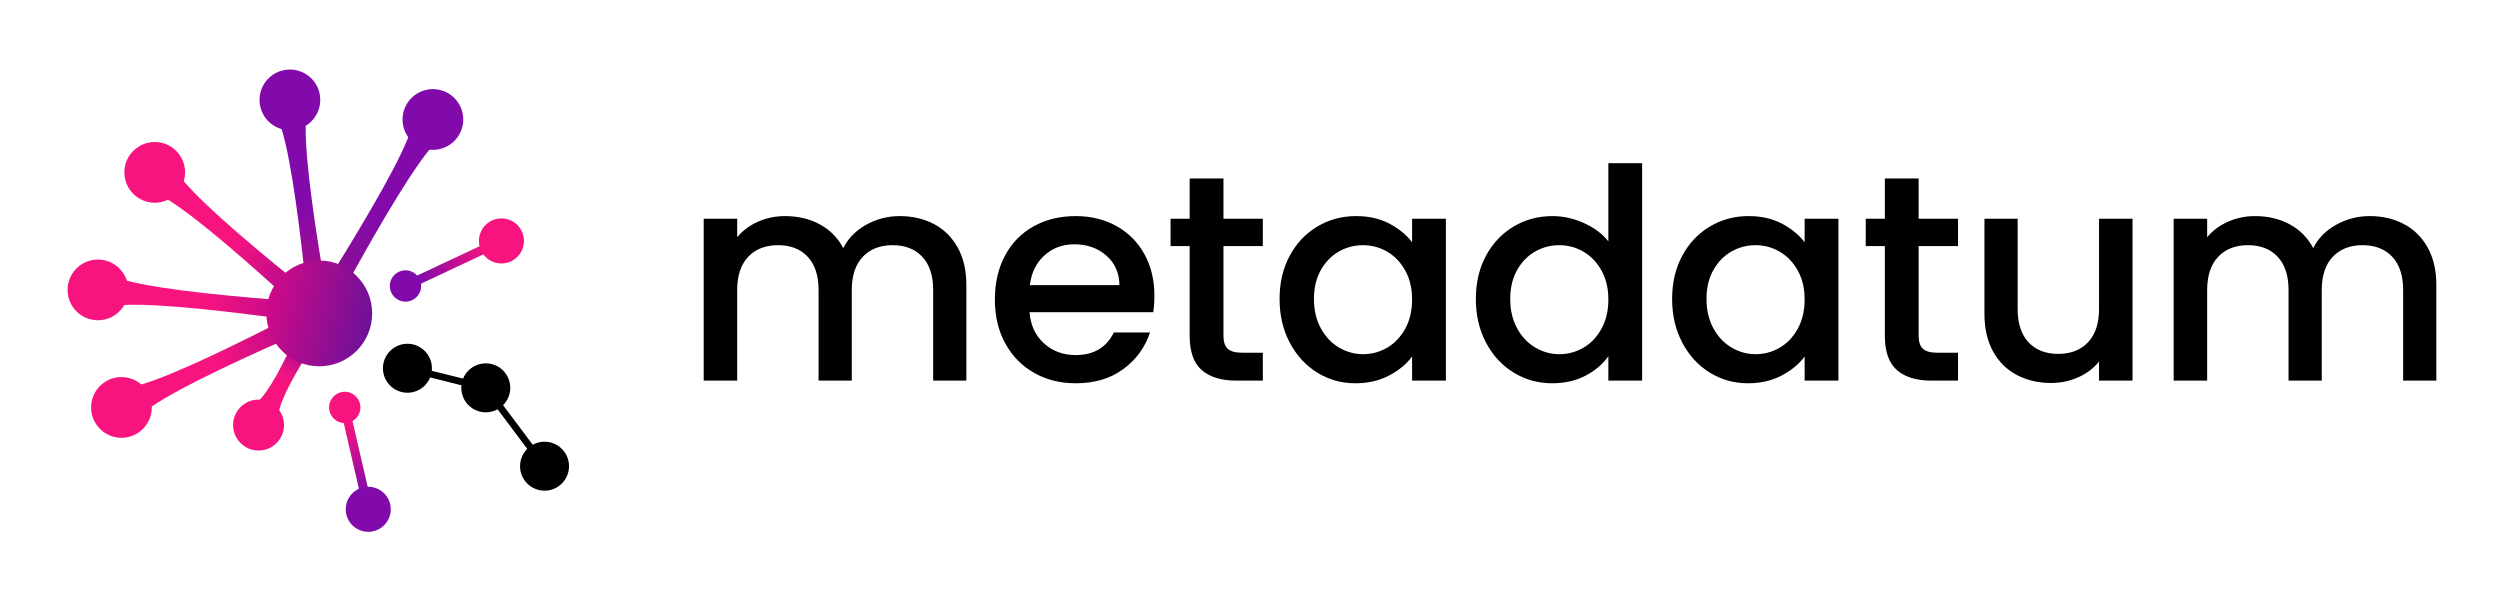
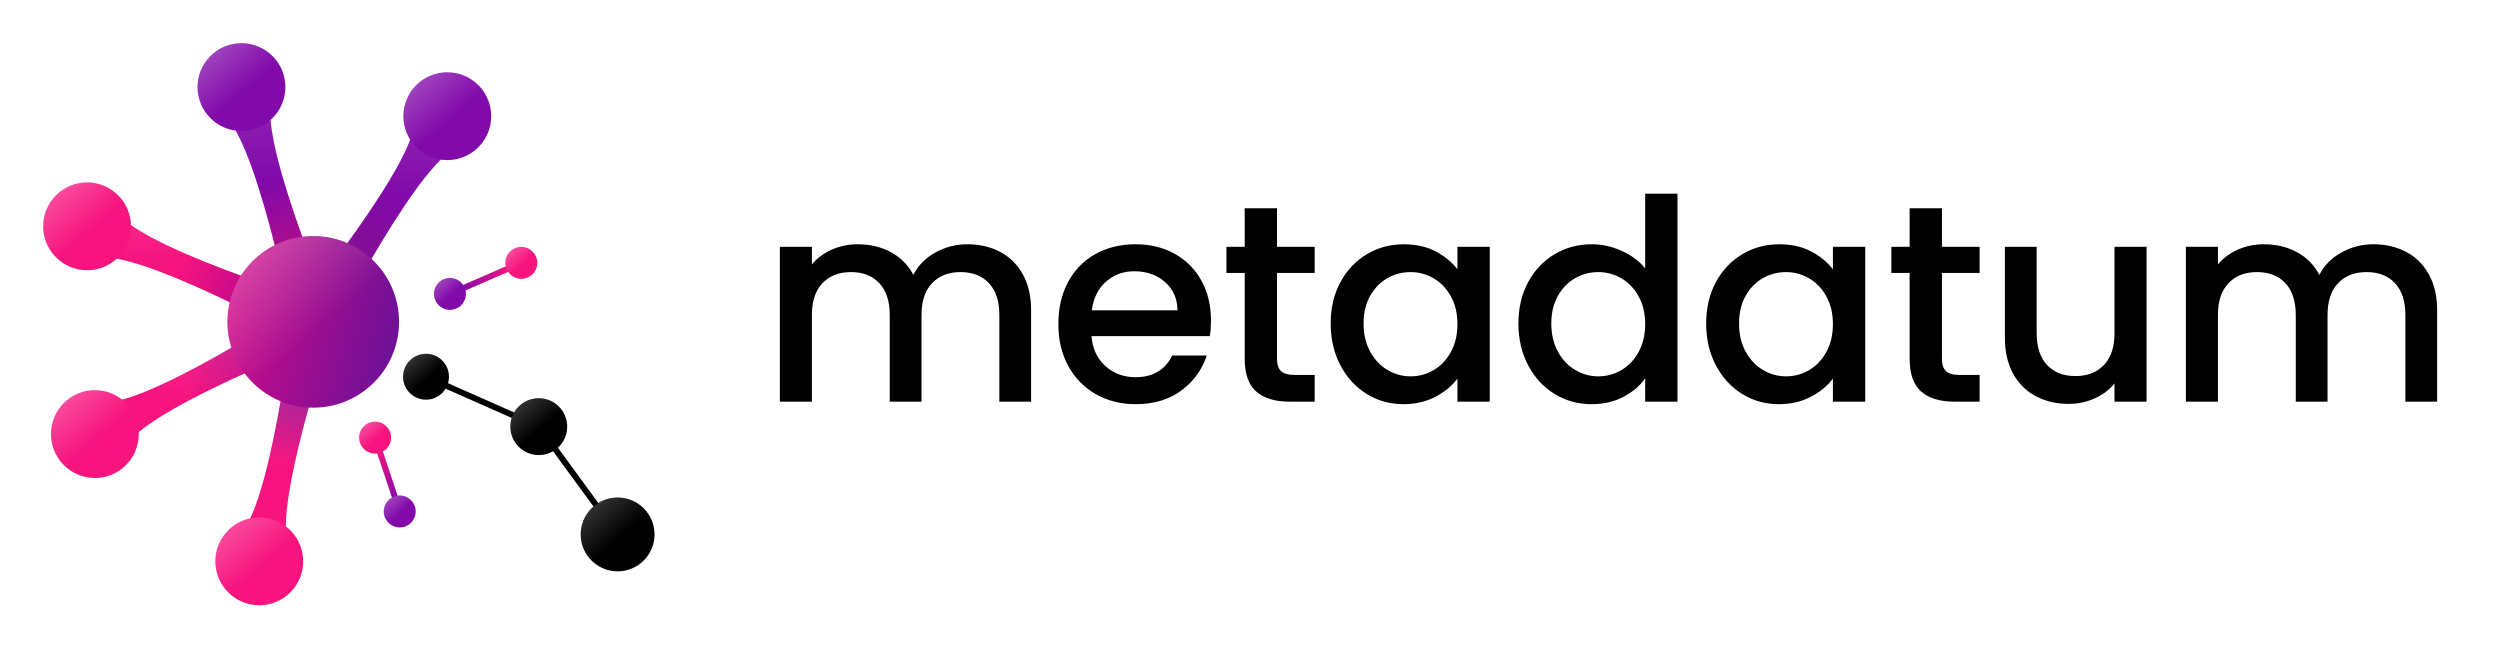
- <svg xmlns="http://www.w3.org/2000/svg" viewBox="-172 -169 1276.3 306">
+ <svg xmlns="http://www.w3.org/2000/svg" viewBox="214.12 207.48 2505.14 649.78">
  <defs>
-     <linearGradient id="hlight1" gradientUnits="userSpaceOnUse" x1="-12" y1="-30.79" x2="-22.84" y2="-109.55">
-       <stop offset="0" stop-color="#A40D8F" />
+     <linearGradient id="hlightgl" x1="0.15" y1="0.1" x2="0.85" y2="0.9">
+       <stop offset="0" stop-color="#FFFFFF" stop-opacity="0.24" />
+       <stop offset="0.55" stop-color="#FFFFFF" stop-opacity="0" />
+     </linearGradient>
+     <linearGradient id="hlightgk" x1="0.15" y1="0.1" x2="0.85" y2="0.9">
+       <stop offset="0" stop-color="#FFFFFF" stop-opacity="0.2" />
+       <stop offset="0.55" stop-color="#FFFFFF" stop-opacity="0" />
+     </linearGradient>
+     <linearGradient id="hlightsg" x1="0" y1="0" x2="0" y2="1">
+       <stop offset="0" stop-color="#FFFFFF" stop-opacity="0.1" />
+       <stop offset="0.5" stop-color="#FFFFFF" stop-opacity="0" />
+     </linearGradient>
+     <linearGradient id="hlight1" gradientUnits="userSpaceOnUse" x1="572.23" y1="462.14" x2="649.13" y2="344.19">
+       <stop offset="0" stop-color="#840F94" />
      <stop offset="0.45" stop-color="#820AAA" />
    </linearGradient>
-     <linearGradient id="hlight2" gradientUnits="userSpaceOnUse" x1="2.12" y1="-27.98" x2="44.69" y2="-100.64">
-       <stop offset="0" stop-color="#890F93" />
+     <linearGradient id="hlight2" gradientUnits="userSpaceOnUse" x1="504.32" y1="452.54" x2="463.15" y2="317.89">
+       <stop offset="0" stop-color="#AC0D8E" />
      <stop offset="0.45" stop-color="#820AAA" />
    </linearGradient>
-     <linearGradient id="hlight3" gradientUnits="userSpaceOnUse" x1="-25.7" y1="-23.32" x2="-86.53" y2="-75.45">
-       <stop offset="0" stop-color="#BD0B8B" />
+     <linearGradient id="hlight3" gradientUnits="userSpaceOnUse" x1="453.38" y1="498.48" x2="323.68" y2="443.69">
+       <stop offset="0" stop-color="#C90A89" />
      <stop offset="0.45" stop-color="#F7147F" />
    </linearGradient>
-     <linearGradient id="hlight4" gradientUnits="userSpaceOnUse" x1="-30.88" y1="-11.32" x2="-113.52" y2="-20.1">
-       <stop offset="0" stop-color="#C70B8A" />
+     <linearGradient id="hlight4" gradientUnits="userSpaceOnUse" x1="455.96" y1="567.02" x2="330.73" y2="631.38">
+       <stop offset="0" stop-color="#C80B89" />
      <stop offset="0.45" stop-color="#F7147F" />
    </linearGradient>
-     <linearGradient id="hlight5" gradientUnits="userSpaceOnUse" x1="-28.87" y1="0.44" x2="-102.3" y2="35.34">
-       <stop offset="0" stop-color="#C30B8A" />
+     <linearGradient id="hlight5" gradientUnits="userSpaceOnUse" x1="510.19" y1="609.02" x2="479.24" y2="746.37">
+       <stop offset="0" stop-color="#A80D8E" />
      <stop offset="0.45" stop-color="#F7147F" />
    </linearGradient>
-     <linearGradient id="hlight6" gradientUnits="userSpaceOnUse" x1="-19.51" y1="10.33" x2="-36.58" y2="41.72">
-       <stop offset="0" stop-color="#B10C8D" />
-       <stop offset="0.45" stop-color="#F7147F" />
-     </linearGradient>
-     <linearGradient id="hlight7" gradientUnits="userSpaceOnUse" x1="-36" y1="-15" x2="18" y2="-3">
+     <linearGradient id="hlight6" gradientUnits="userSpaceOnUse" x1="442" y1="510" x2="614" y2="550">
      <stop offset="0" stop-color="#D00A88" />
      <stop offset="1" stop-color="#6C1198" />
    </linearGradient>
-     <linearGradient id="hlight8" gradientUnits="userSpaceOnUse" x1="35" y1="-23" x2="84" y2="-46">
+     <linearGradient id="hlight7" gradientUnits="userSpaceOnUse" x1="665" y1="502" x2="736.53" y2="470.9">
      <stop offset="0.15" stop-color="#820AAA" />
      <stop offset="0.85" stop-color="#F7147F" />
    </linearGradient>
-     <linearGradient id="hlight9" gradientUnits="userSpaceOnUse" x1="4" y1="39" x2="16" y2="91">
+     <linearGradient id="hlight8" gradientUnits="userSpaceOnUse" x1="590" y1="646" x2="614.67" y2="720">
      <stop offset="0.15" stop-color="#F7147F" />
      <stop offset="0.85" stop-color="#820AAA" />
    </linearGradient>
  </defs>
-   <path d="M-7.44 -31.42 C-12.67 -62.8 -17.44 -97.46 -15.51 -110.56 L-30.17 -108.55 C-24.77 -96.45 -20 -61.79 -16.56 -30.17 Z" fill="url(#hlight1)" />
-   <circle cx="-24" cy="-118" r="15.5" fill="#820AAA" />
-   <path d="M6.09 -25.66 C22.34 -55.18 41.07 -87.15 51.08 -96.9 L38.31 -104.39 C34.69 -90.89 15.96 -58.92 -1.85 -30.31 Z" fill="url(#hlight2)" />
-   <circle cx="49" cy="-108" r="15.5" fill="#820AAA" />
-   <path d="M-22.71 -26.81 C-47.63 -46.98 -74.39 -69.92 -81.71 -81.07 L-91.34 -69.83 C-79.2 -64.3 -52.44 -41.36 -28.7 -19.82 Z" fill="url(#hlight3)" />
-   <circle cx="-93" cy="-81" r="15.5" fill="#F7147F" />
-   <path d="M-30.39 -15.9 C-63.54 -18.51 -99.91 -22.37 -112.74 -27.46 L-114.3 -12.74 C-100.69 -15.02 -64.33 -11.15 -31.36 -6.75 Z" fill="url(#hlight4)" />
-   <circle cx="-122" cy="-21" r="15.5" fill="#F7147F" />
-   <path d="M-30.84 -3.71 C-59.83 11.06 -92.14 26.42 -105.48 28.66 L-99.12 42.02 C-88.96 33.1 -56.65 17.74 -26.9 4.6 Z" fill="url(#hlight5)" />
-   <circle cx="-110" cy="39" r="15.5" fill="#F7147F" />
-   <path d="M-23.55 8.13 C-29.59 21.12 -37.1 34.93 -43.08 38.18 L-30.08 45.25 C-30.6 38.46 -23.09 24.65 -15.47 12.52 Z" fill="url(#hlight6)" />
-   <circle cx="-40" cy="48" r="13" fill="#F7147F" />
-   <circle cx="-9" cy="-9" r="27" fill="url(#hlight7)" />
-   <line x1="35" y1="-23" x2="84" y2="-46" stroke="url(#hlight8)" stroke-width="4.6" />
-   <circle cx="35" cy="-23" r="8" fill="#820AAA" />
-   <circle cx="84" cy="-46" r="11.5" fill="#F7147F" />
-   <line x1="4" y1="39" x2="16" y2="91" stroke="url(#hlight9)" stroke-width="4.6" />
-   <circle cx="4" cy="39" r="8" fill="#F7147F" />
-   <circle cx="16" cy="91" r="11.5" fill="#820AAA" />
-   <polyline points="36,19 76,29 106,69" fill="none" stroke="#000000" stroke-width="3.5" stroke-linejoin="round" stroke-linecap="round" />
-   <circle cx="36" cy="19" r="12.5" fill="#000000" />
-   <circle cx="76" cy="29" r="12.5" fill="#000000" />
-   <circle cx="106" cy="69" r="12.5" fill="#000000" />
-   <g transform="translate(176,25.32)">
-     <path fill="#000000" d="M145.35 -48.75V0.0H128.4V-46.2Q128.4 -57.3 122.85 -63.225Q117.3 -69.15 107.7 -69.15Q98.1 -69.15 92.475 -63.225Q86.85 -57.3 86.85 -46.2V0.0H69.9V-46.2Q69.9 -57.3 64.35 -63.225Q58.8 -69.15 49.2 -69.15Q39.6 -69.15 33.975 -63.225Q28.35 -57.3 28.35 -46.2V0.0H11.25V-82.65H28.35V-73.2Q32.55 -78.3 39.0 -81.15Q45.45 -84.0 52.8 -84.0Q62.7 -84.0 70.5 -79.8Q78.3 -75.6 82.5 -67.65Q86.25 -75.15 94.2 -79.575Q102.15 -84.0 111.3 -84.0Q121.05 -84.0 128.775 -79.95Q136.5 -75.9 140.925 -67.95Q145.35 -60.0 145.35 -48.75Z M240.75 -34.95H177.6Q178.35 -25.05 184.95 -19.05Q191.55 -13.05 201.15 -13.05Q214.95 -13.05 220.65 -24.6H239.1Q235.35 -13.2 225.525 -5.925Q215.7 1.35 201.15 1.35Q189.3 1.35 179.925 -3.975Q170.55 -9.3 165.225 -18.975Q159.9 -28.65 159.9 -41.4Q159.9 -54.15 165.075 -63.825Q170.25 -73.5 179.625 -78.75Q189.0 -84.0 201.15 -84.0Q212.85 -84.0 222.0 -78.9Q231.15 -73.8 236.25 -64.575Q241.35 -55.35 241.35 -43.35Q241.35 -38.7 240.75 -34.95ZM223.5 -48.75Q223.35 -58.2 216.75 -63.9Q210.15 -69.6 200.4 -69.6Q191.55 -69.6 185.25 -63.975Q178.95 -58.35 177.75 -48.75Z M276.6 -68.7V-22.95Q276.6 -18.3 278.775 -16.275Q280.95 -14.25 286.2 -14.25H296.7V0.0H283.2Q271.65 0.0 265.5 -5.4Q259.35 -10.8 259.35 -22.95V-68.7H249.6V-82.65H259.35V-103.2H276.6V-82.65H296.7V-68.7Z M344.25 -84.0Q354.0 -84.0 361.275 -80.175Q368.55 -76.35 372.9 -70.65V-82.65H390.15V0.0H372.9V-12.3Q368.55 -6.45 361.05 -2.55Q353.55 1.35 343.95 1.35Q333.3 1.35 324.45 -4.125Q315.6 -9.6 310.425 -19.425Q305.25 -29.25 305.25 -41.7Q305.25 -54.15 310.425 -63.75Q315.6 -73.35 324.525 -78.675Q333.45 -84.0 344.25 -84.0ZM347.85 -69.15Q341.25 -69.15 335.55 -65.925Q329.85 -62.7 326.325 -56.475Q322.8 -50.25 322.8 -41.7Q322.8 -33.15 326.325 -26.7Q329.85 -20.25 335.625 -16.875Q341.4 -13.5 347.85 -13.5Q354.45 -13.5 360.15 -16.8Q365.85 -20.1 369.375 -26.475Q372.9 -32.85 372.9 -41.4Q372.9 -49.95 369.375 -56.25Q365.85 -62.55 360.15 -65.85Q354.45 -69.15 347.85 -69.15Z M444.6 -84.0Q452.7 -84.0 460.575 -80.475Q468.45 -76.95 473.1 -71.1V-111.0H490.35V0.0H473.1V-12.45Q468.9 -6.45 461.475 -2.55Q454.05 1.35 444.45 1.35Q433.65 1.35 424.725 -4.125Q415.8 -9.6 410.625 -19.425Q405.45 -29.25 405.45 -41.7Q405.45 -54.15 410.625 -63.75Q415.8 -73.35 424.725 -78.675Q433.65 -84.0 444.6 -84.0ZM448.05 -69.15Q441.45 -69.15 435.75 -65.925Q430.05 -62.7 426.525 -56.475Q423.0 -50.25 423.0 -41.7Q423.0 -33.15 426.525 -26.7Q430.05 -20.25 435.825 -16.875Q441.6 -13.5 448.05 -13.5Q454.65 -13.5 460.35 -16.8Q466.05 -20.1 469.575 -26.475Q473.1 -32.85 473.1 -41.4Q473.1 -49.95 469.575 -56.25Q466.05 -62.55 460.35 -65.85Q454.65 -69.15 448.05 -69.15Z M544.65 -84.0Q554.4 -84.0 561.675 -80.175Q568.95 -76.35 573.3 -70.65V-82.65H590.55V0.0H573.3V-12.3Q568.95 -6.45 561.45 -2.55Q553.95 1.35 544.35 1.35Q533.7 1.35 524.85 -4.125Q516.0 -9.6 510.825 -19.425Q505.65 -29.25 505.65 -41.7Q505.65 -54.15 510.825 -63.75Q516.0 -73.35 524.925 -78.675Q533.85 -84.0 544.65 -84.0ZM548.25 -69.15Q541.65 -69.15 535.95 -65.925Q530.25 -62.7 526.725 -56.475Q523.2 -50.25 523.2 -41.7Q523.2 -33.15 526.725 -26.7Q530.25 -20.25 536.025 -16.875Q541.8 -13.5 548.25 -13.5Q554.85 -13.5 560.55 -16.8Q566.25 -20.1 569.775 -26.475Q573.3 -32.85 573.3 -41.4Q573.3 -49.95 569.775 -56.25Q566.25 -62.55 560.55 -65.85Q554.85 -69.15 548.25 -69.15Z M631.5 -68.7V-22.95Q631.5 -18.3 633.675 -16.275Q635.85 -14.25 641.1 -14.25H651.6V0.0H638.1Q626.55 0.0 620.4 -5.4Q614.25 -10.8 614.25 -22.95V-68.7H604.5V-82.65H614.25V-103.2H631.5V-82.65H651.6V-68.7Z M740.7 -82.65V0.0H723.6V-9.75Q719.55 -4.65 713.025 -1.725Q706.5 1.2 699.15 1.2Q689.4 1.2 681.675 -2.85Q673.95 -6.9 669.525 -14.85Q665.1 -22.8 665.1 -34.05V-82.65H682.05V-36.6Q682.05 -25.5 687.6 -19.575Q693.15 -13.65 702.75 -13.65Q712.35 -13.65 717.975 -19.575Q723.6 -25.5 723.6 -36.6V-82.65Z M895.8 -48.75V0.0H878.85V-46.2Q878.85 -57.3 873.3 -63.225Q867.75 -69.15 858.15 -69.15Q848.55 -69.15 842.925 -63.225Q837.3 -57.3 837.3 -46.2V0.0H820.35V-46.2Q820.35 -57.3 814.8 -63.225Q809.25 -69.15 799.65 -69.15Q790.05 -69.15 784.425 -63.225Q778.8 -57.3 778.8 -46.2V0.0H761.7V-82.65H778.8V-73.2Q783 -78.3 789.45 -81.15Q795.9 -84.0 803.25 -84.0Q813.15 -84.0 820.95 -79.8Q828.75 -75.6 832.95 -67.65Q836.7 -75.15 844.65 -79.575Q852.6 -84.0 861.75 -84.0Q871.5 -84.0 879.225 -79.95Q886.95 -75.9 891.375 -67.95Q895.8 -60.0 895.8 -48.75Z" />
+   <path d="M584.51 470.15 C612.86 421.4 646.7 369.5 668.87 357.07 L629.38 331.32 C626.95 356.63 593.12 408.53 559.96 454.14 Z" fill="url(#hlight1)" />
+   <path d="M584.51 470.15 C612.86 421.4 646.7 369.5 668.87 357.07 L629.38 331.32 C626.95 356.63 593.12 408.53 559.96 454.14 Z" fill="url(#hlightsg)" />
+   <path d="M518.33 448.26 C499.12 395.23 481.01 335.99 485.69 311 L440.61 324.78 C458.47 342.88 476.58 402.13 490.31 456.82 Z" fill="url(#hlight2)" />
+   <path d="M518.33 448.26 C499.12 395.23 481.01 335.99 485.69 311 L440.61 324.78 C458.47 342.88 476.58 402.13 490.31 456.82 Z" fill="url(#hlightsg)" />
+   <path d="M459.09 484.98 C406.09 465.71 349.02 441.6 332.85 421.98 L314.51 465.4 C339.85 463.31 396.92 487.42 447.68 511.98 Z" fill="url(#hlight3)" />
+   <path d="M459.09 484.98 C406.09 465.71 349.02 441.6 332.85 421.98 L314.51 465.4 C339.85 463.31 396.92 487.42 447.68 511.98 Z" fill="url(#hlightsg)" />
+   <path d="M449.26 553.99 C400.48 582.29 345.38 610.6 319.95 610.42 L341.5 652.35 C356.15 631.57 411.25 603.25 462.65 580.06 Z" fill="url(#hlight4)" />
+   <path d="M449.26 553.99 C400.48 582.29 345.38 610.6 319.95 610.42 L341.5 652.35 C356.15 631.57 411.25 603.25 462.65 580.06 Z" fill="url(#hlightsg)" />
+   <path d="M495.9 605.8 C486.31 661.37 472.69 721.81 456.24 741.19 L502.23 751.56 C495.69 726.99 509.31 666.55 524.49 612.24 Z" fill="url(#hlight5)" />
+   <path d="M495.9 605.8 C486.31 661.37 472.69 721.81 456.24 741.19 L502.23 751.56 C495.69 726.99 509.31 666.55 524.49 612.24 Z" fill="url(#hlightsg)" />
+   <circle cx="662.34" cy="323.92" r="44" fill="#820AAA" />
+   <circle cx="662.34" cy="323.92" r="44" fill="url(#hlightgl)" />
+   <circle cx="456.08" cy="294.75" r="44" fill="#820AAA" />
+   <circle cx="456.08" cy="294.75" r="44" fill="url(#hlightgl)" />
+   <circle cx="301.39" cy="434.28" r="44" fill="#F7147F" />
+   <circle cx="301.39" cy="434.28" r="44" fill="url(#hlightgl)" />
+   <circle cx="309.2" cy="642.45" r="44" fill="#F7147F" />
+   <circle cx="309.2" cy="642.45" r="44" fill="url(#hlightgl)" />
+   <circle cx="473.92" cy="769.98" r="44" fill="#F7147F" />
+   <circle cx="473.92" cy="769.98" r="44" fill="url(#hlightgl)" />
+   <circle cx="528" cy="530" r="86" fill="url(#hlight6)" />
+   <circle cx="528" cy="530" r="86" fill="url(#hlightgl)" />
+   <line x1="665" y1="502" x2="736.53" y2="470.9" stroke="url(#hlight7)" stroke-width="6" stroke-linecap="round" />
+   <circle cx="665" cy="502" r="16" fill="#820AAA" />
+   <circle cx="665" cy="502" r="16" fill="url(#hlightgl)" />
+   <circle cx="736.53" cy="470.9" r="16" fill="#F7147F" />
+   <circle cx="736.53" cy="470.9" r="16" fill="url(#hlightgl)" />
+   <line x1="590" y1="646" x2="614.67" y2="720" stroke="url(#hlight8)" stroke-width="6" stroke-linecap="round" />
+   <circle cx="590" cy="646" r="16" fill="#F7147F" />
+   <circle cx="590" cy="646" r="16" fill="url(#hlightgl)" />
+   <circle cx="614.67" cy="720" r="16" fill="#820AAA" />
+   <circle cx="614.67" cy="720" r="16" fill="url(#hlightgl)" />
+   <polyline points="641,585 754,635 833,743" fill="none" stroke="#000000" stroke-width="6" stroke-linejoin="round" stroke-linecap="round" />
+   <circle cx="641" cy="585" r="23" fill="#000000" />
+   <circle cx="641" cy="585" r="23" fill="url(#hlightgk)" />
+   <circle cx="754" cy="635" r="28.5" fill="#000000" />
+   <circle cx="754" cy="635" r="28.5" fill="url(#hlightgk)" />
+   <circle cx="833" cy="743" r="37" fill="#000000" />
+   <circle cx="833" cy="743" r="37" fill="url(#hlightgk)" />
+   <g transform="translate(974.46,609.95)">
+     <path fill="#000000" d="M272.886 -91.525V0.0H241.063V-86.738Q241.063 -107.577 230.644 -118.701Q220.224 -129.825 202.2 -129.825Q184.177 -129.825 173.616 -118.701Q163.056 -107.577 163.056 -86.738V0.0H131.233V-86.738Q131.233 -107.577 120.813 -118.701Q110.394 -129.825 92.37 -129.825Q74.347 -129.825 63.786 -118.701Q53.225 -107.577 53.225 -86.738V0.0H21.121V-155.171H53.225V-137.429Q61.111 -147.004 73.22 -152.354Q85.33 -157.705 99.129 -157.705Q117.716 -157.705 132.36 -149.82Q147.004 -141.935 154.889 -127.009Q161.929 -141.09 176.855 -149.397Q191.781 -157.705 208.959 -157.705Q227.264 -157.705 241.768 -150.101Q256.271 -142.498 264.578 -127.572Q272.886 -112.646 272.886 -91.525Z M451.994 -65.617H333.434Q334.842 -47.03 347.233 -35.765Q359.624 -24.501 377.647 -24.501Q403.556 -24.501 414.257 -46.185H448.896Q441.856 -24.782 423.41 -11.124Q404.964 2.535 377.647 2.535Q355.4 2.535 337.799 -7.463Q320.198 -17.46 310.2 -35.624Q300.203 -53.789 300.203 -77.726Q300.203 -101.663 309.919 -119.828Q319.634 -137.992 337.235 -147.849Q354.836 -157.705 377.647 -157.705Q399.613 -157.705 416.792 -148.13Q433.971 -138.555 443.546 -121.236Q453.121 -103.916 453.121 -81.387Q453.121 -72.657 451.994 -65.617ZM419.608 -91.525Q419.327 -109.267 406.935 -119.969Q394.544 -130.67 376.239 -130.67Q359.624 -130.67 347.796 -120.109Q335.968 -109.549 333.715 -91.525Z M519.3 -128.98V-43.087Q519.3 -34.357 523.384 -30.555Q527.467 -26.754 537.324 -26.754H557.037V0.0H531.691Q510.007 0.0 498.461 -10.138Q486.914 -20.276 486.914 -43.087V-128.98H468.609V-155.171H486.914V-193.752H519.3V-155.171H557.037V-128.98Z M646.309 -157.705Q664.614 -157.705 678.273 -150.524Q691.931 -143.343 700.098 -132.641V-155.171H732.484V0.0H700.098V-23.093Q691.931 -12.109 677.85 -4.787Q663.769 2.535 645.746 2.535Q625.751 2.535 609.136 -7.744Q592.521 -18.023 582.805 -36.469Q573.089 -54.915 573.089 -78.289Q573.089 -101.663 582.805 -119.687Q592.521 -137.71 609.277 -147.708Q626.033 -157.705 646.309 -157.705ZM653.068 -129.825Q640.677 -129.825 629.976 -123.77Q619.274 -117.716 612.656 -106.029Q606.038 -94.341 606.038 -78.289Q606.038 -62.237 612.656 -50.128Q619.274 -38.018 630.116 -31.682Q640.959 -25.345 653.068 -25.345Q665.459 -25.345 676.161 -31.541Q686.862 -37.737 693.48 -49.705Q700.098 -61.674 700.098 -77.726Q700.098 -93.778 693.48 -105.606Q686.862 -117.434 676.161 -123.63Q665.459 -129.825 653.068 -129.825Z M834.711 -157.705Q849.918 -157.705 864.703 -151.087Q879.487 -144.469 888.218 -133.486V-208.396H920.603V0.0H888.218V-23.374Q880.332 -12.109 866.392 -4.787Q852.452 2.535 834.429 2.535Q814.153 2.535 797.396 -7.744Q780.64 -18.023 770.924 -36.469Q761.209 -54.915 761.209 -78.289Q761.209 -101.663 770.924 -119.687Q780.64 -137.71 797.396 -147.708Q814.153 -157.705 834.711 -157.705ZM841.188 -129.825Q828.797 -129.825 818.095 -123.77Q807.394 -117.716 800.776 -106.029Q794.158 -94.341 794.158 -78.289Q794.158 -62.237 800.776 -50.128Q807.394 -38.018 818.236 -31.682Q829.078 -25.345 841.188 -25.345Q853.579 -25.345 864.28 -31.541Q874.982 -37.737 881.6 -49.705Q888.218 -61.674 888.218 -77.726Q888.218 -93.778 881.6 -105.606Q874.982 -117.434 864.28 -123.63Q853.579 -129.825 841.188 -129.825Z M1022.549 -157.705Q1040.854 -157.705 1054.512 -150.524Q1068.17 -143.343 1076.337 -132.641V-155.171H1108.723V0.0H1076.337V-23.093Q1068.17 -12.109 1054.09 -4.787Q1040.009 2.535 1021.985 2.535Q1001.991 2.535 985.375 -7.744Q968.76 -18.023 959.044 -36.469Q949.328 -54.915 949.328 -78.289Q949.328 -101.663 959.044 -119.687Q968.76 -137.71 985.516 -147.708Q1002.272 -157.705 1022.549 -157.705ZM1029.307 -129.825Q1016.916 -129.825 1006.215 -123.77Q995.513 -117.716 988.895 -106.029Q982.277 -94.341 982.277 -78.289Q982.277 -62.237 988.895 -50.128Q995.513 -38.018 1006.356 -31.682Q1017.198 -25.345 1029.307 -25.345Q1041.698 -25.345 1052.4 -31.541Q1063.101 -37.737 1069.719 -49.705Q1076.337 -61.674 1076.337 -77.726Q1076.337 -93.778 1069.719 -105.606Q1063.101 -117.434 1052.4 -123.63Q1041.698 -129.825 1029.307 -129.825Z M1185.604 -128.98V-43.087Q1185.604 -34.357 1189.688 -30.555Q1193.771 -26.754 1203.628 -26.754H1223.341V0.0H1197.995Q1176.311 0.0 1164.765 -10.138Q1153.218 -20.276 1153.218 -43.087V-128.98H1134.913V-155.171H1153.218V-193.752H1185.604V-155.171H1223.341V-128.98Z M1390.621 -155.171V0.0H1358.517V-18.305Q1350.913 -8.73 1338.663 -3.239Q1326.412 2.253 1312.613 2.253Q1294.308 2.253 1279.805 -5.351Q1265.302 -12.954 1256.994 -27.88Q1248.686 -42.806 1248.686 -63.927V-155.171H1280.509V-68.714Q1280.509 -47.875 1290.929 -36.751Q1301.349 -25.627 1319.372 -25.627Q1337.395 -25.627 1347.956 -36.751Q1358.517 -47.875 1358.517 -68.714V-155.171Z M1681.812 -91.525V0.0H1649.99V-86.738Q1649.99 -107.577 1639.57 -118.701Q1629.15 -129.825 1611.126 -129.825Q1593.103 -129.825 1582.542 -118.701Q1571.982 -107.577 1571.982 -86.738V0.0H1540.159V-86.738Q1540.159 -107.577 1529.739 -118.701Q1519.32 -129.825 1501.296 -129.825Q1483.273 -129.825 1472.712 -118.701Q1462.151 -107.577 1462.151 -86.738V0.0H1430.047V-155.171H1462.151V-137.429Q1470.037 -147.004 1482.146 -152.354Q1494.256 -157.705 1508.055 -157.705Q1526.642 -157.705 1541.286 -149.82Q1555.93 -141.935 1563.815 -127.009Q1570.855 -141.09 1585.781 -149.397Q1600.707 -157.705 1617.885 -157.705Q1636.19 -157.705 1650.694 -150.101Q1665.197 -142.498 1673.504 -127.572Q1681.812 -112.646 1681.812 -91.525Z" />
  </g>
</svg>
